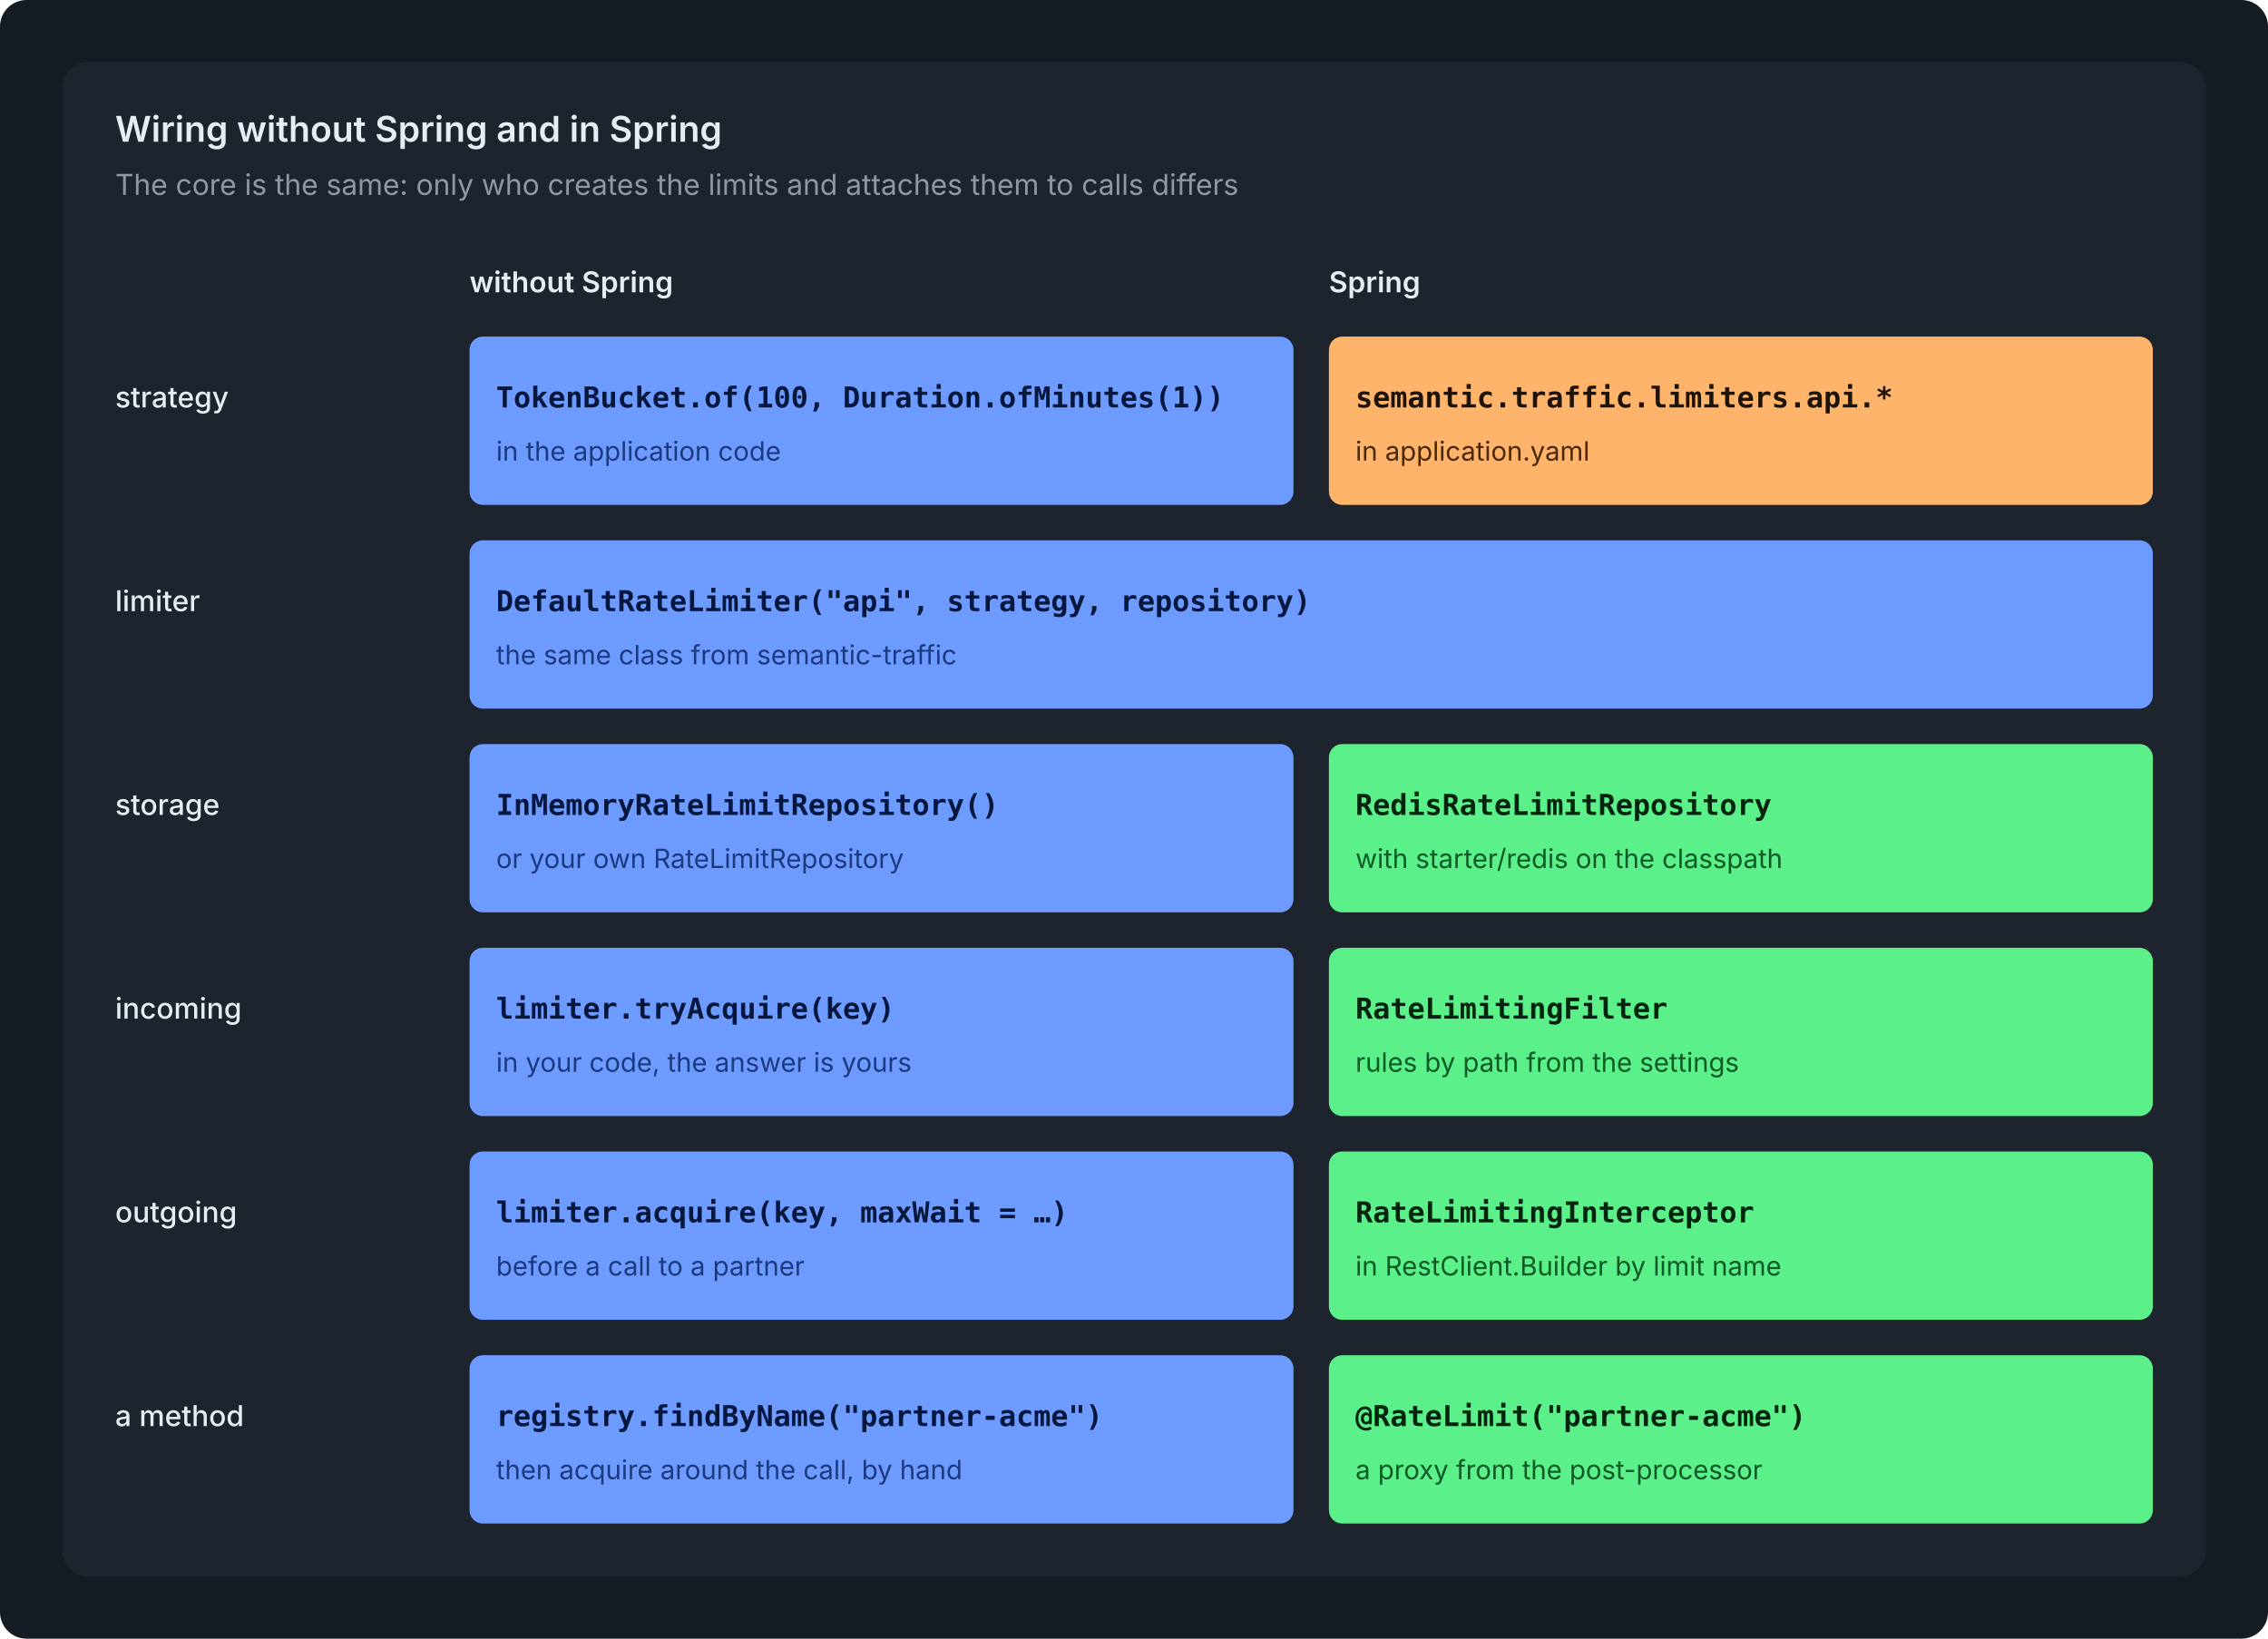
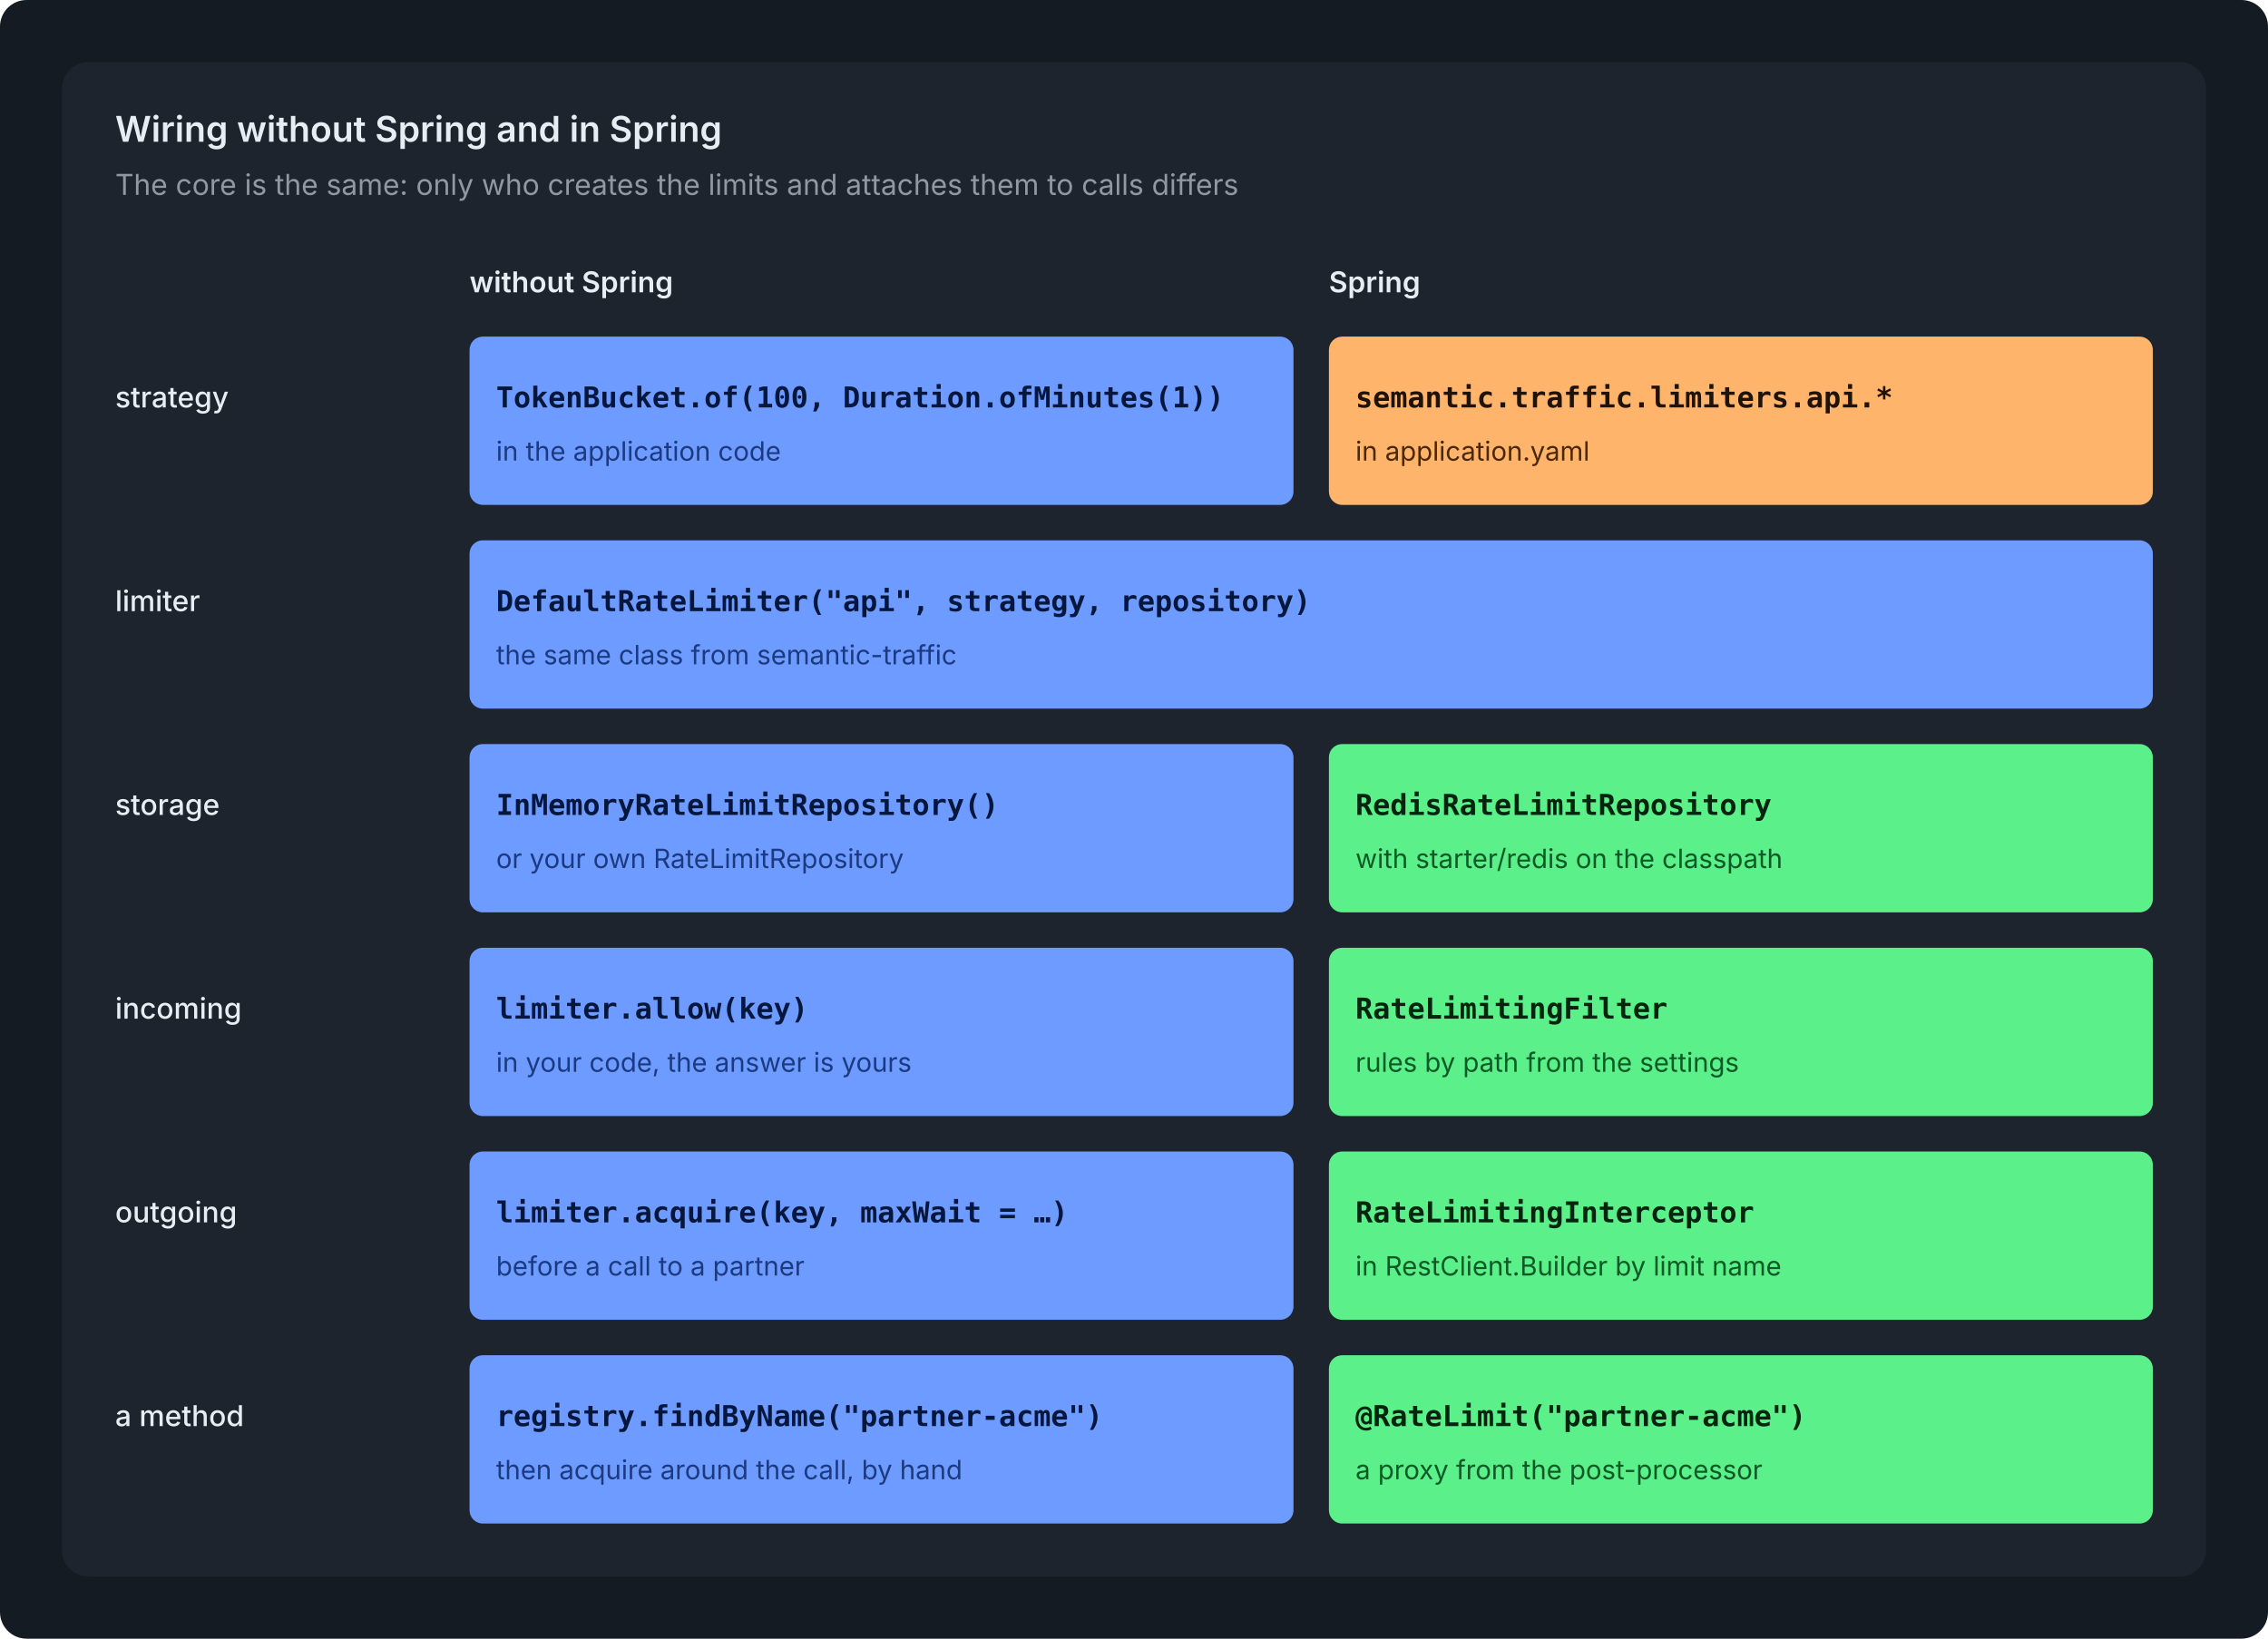
<svg xmlns="http://www.w3.org/2000/svg" viewBox="0 0 1024 740" width="1024" height="740" role="img">
  <rect width="1024" height="740" rx="12" fill="#151B23" />
  <g transform="translate(12,12)">
    <rect x="16" y="16" width="968" height="684" rx="12" fill="#1D242D" />
    <text x="40.0" y="52.0" font-family="-apple-system, BlinkMacSystemFont, 'Segoe UI', Inter, Helvetica, Arial, sans-serif" font-size="16" font-weight="600" fill="#E6EDF3" text-anchor="start">Wiring without Spring and in Spring</text>
    <text x="40.0" y="76.0" font-family="-apple-system, BlinkMacSystemFont, 'Segoe UI', Inter, Helvetica, Arial, sans-serif" font-size="13" font-weight="400" fill="#9198A1" text-anchor="start">The core is the same: only who creates the limits and attaches them to calls differs</text>
    <text x="200.0" y="120.0" font-family="-apple-system, BlinkMacSystemFont, 'Segoe UI', Inter, Helvetica, Arial, sans-serif" font-size="13" font-weight="600" fill="#E6EDF3" text-anchor="start">without Spring</text>
    <text x="588.0" y="120.0" font-family="-apple-system, BlinkMacSystemFont, 'Segoe UI', Inter, Helvetica, Arial, sans-serif" font-size="13" font-weight="600" fill="#E6EDF3" text-anchor="start">Spring</text>
    <text x="40.0" y="172.0" font-family="-apple-system, BlinkMacSystemFont, 'Segoe UI', Inter, Helvetica, Arial, sans-serif" font-size="13" font-weight="500" fill="#E6EDF3" text-anchor="start">strategy</text>
    <rect x="200.0" y="140.0" width="372.0" height="76.0" rx="6" fill="#6E9BFF" />
    <text x="212.0" y="172.0" font-family="ui-monospace, SFMono-Regular, 'SF Mono', Menlo, Consolas, monospace" font-size="13" font-weight="600" fill="#06173D" text-anchor="start">TokenBucket.of(100, Duration.ofMinutes(1))</text>
    <text x="212.0" y="196.0" font-family="-apple-system, BlinkMacSystemFont, 'Segoe UI', Inter, Helvetica, Arial, sans-serif" font-size="12" font-weight="400" fill="#1B3A80" text-anchor="start">in the application code</text>
    <rect x="588.0" y="140.0" width="372.0" height="76.0" rx="6" fill="#FFB46B" />
    <text x="600.0" y="172.0" font-family="ui-monospace, SFMono-Regular, 'SF Mono', Menlo, Consolas, monospace" font-size="13" font-weight="600" fill="#1F1206" text-anchor="start">semantic.traffic.limiters.api.*</text>
    <text x="600.0" y="196.0" font-family="-apple-system, BlinkMacSystemFont, 'Segoe UI', Inter, Helvetica, Arial, sans-serif" font-size="12" font-weight="400" fill="#4A2808" text-anchor="start">in application.yaml</text>
    <text x="40.0" y="264.0" font-family="-apple-system, BlinkMacSystemFont, 'Segoe UI', Inter, Helvetica, Arial, sans-serif" font-size="13" font-weight="500" fill="#E6EDF3" text-anchor="start">limiter</text>
    <rect x="200.0" y="232.0" width="760.0" height="76.0" rx="6" fill="#6E9BFF" />
    <text x="212.0" y="264.0" font-family="ui-monospace, SFMono-Regular, 'SF Mono', Menlo, Consolas, monospace" font-size="13" font-weight="600" fill="#06173D" text-anchor="start">DefaultRateLimiter("api", strategy, repository)</text>
    <text x="212.0" y="288.0" font-family="-apple-system, BlinkMacSystemFont, 'Segoe UI', Inter, Helvetica, Arial, sans-serif" font-size="12" font-weight="400" fill="#1B3A80" text-anchor="start">the same class from semantic-traffic</text>
    <text x="40.0" y="356.0" font-family="-apple-system, BlinkMacSystemFont, 'Segoe UI', Inter, Helvetica, Arial, sans-serif" font-size="13" font-weight="500" fill="#E6EDF3" text-anchor="start">storage</text>
    <rect x="200.0" y="324.0" width="372.0" height="76.0" rx="6" fill="#6E9BFF" />
    <text x="212.0" y="356.0" font-family="ui-monospace, SFMono-Regular, 'SF Mono', Menlo, Consolas, monospace" font-size="13" font-weight="600" fill="#06173D" text-anchor="start">InMemoryRateLimitRepository()</text>
    <text x="212.0" y="380.0" font-family="-apple-system, BlinkMacSystemFont, 'Segoe UI', Inter, Helvetica, Arial, sans-serif" font-size="12" font-weight="400" fill="#1B3A80" text-anchor="start">or your own RateLimitRepository</text>
    <rect x="588.0" y="324.0" width="372.0" height="76.0" rx="6" fill="#5BF08A" />
    <text x="600.0" y="356.0" font-family="ui-monospace, SFMono-Regular, 'SF Mono', Menlo, Consolas, monospace" font-size="13" font-weight="600" fill="#03240E" text-anchor="start">RedisRateLimitRepository</text>
    <text x="600.0" y="380.0" font-family="-apple-system, BlinkMacSystemFont, 'Segoe UI', Inter, Helvetica, Arial, sans-serif" font-size="12" font-weight="400" fill="#0D5A26" text-anchor="start">with starter/redis on the classpath</text>
    <text x="40.0" y="448.0" font-family="-apple-system, BlinkMacSystemFont, 'Segoe UI', Inter, Helvetica, Arial, sans-serif" font-size="13" font-weight="500" fill="#E6EDF3" text-anchor="start">incoming</text>
    <rect x="200.0" y="416.0" width="372.0" height="76.0" rx="6" fill="#6E9BFF" />
-     <text x="212.0" y="448.0" font-family="ui-monospace, SFMono-Regular, 'SF Mono', Menlo, Consolas, monospace" font-size="13" font-weight="600" fill="#06173D" text-anchor="start">limiter.tryAcquire(key)</text>
+     <text x="212.0" y="448.0" font-family="ui-monospace, SFMono-Regular, 'SF Mono', Menlo, Consolas, monospace" font-size="13" font-weight="600" fill="#06173D" text-anchor="start">limiter.allow(key)</text>
    <text x="212.0" y="472.0" font-family="-apple-system, BlinkMacSystemFont, 'Segoe UI', Inter, Helvetica, Arial, sans-serif" font-size="12" font-weight="400" fill="#1B3A80" text-anchor="start">in your code, the answer is yours</text>
    <rect x="588.0" y="416.0" width="372.0" height="76.0" rx="6" fill="#5BF08A" />
    <text x="600.0" y="448.0" font-family="ui-monospace, SFMono-Regular, 'SF Mono', Menlo, Consolas, monospace" font-size="13" font-weight="600" fill="#03240E" text-anchor="start">RateLimitingFilter</text>
    <text x="600.0" y="472.0" font-family="-apple-system, BlinkMacSystemFont, 'Segoe UI', Inter, Helvetica, Arial, sans-serif" font-size="12" font-weight="400" fill="#0D5A26" text-anchor="start">rules by path from the settings</text>
    <text x="40.0" y="540.0" font-family="-apple-system, BlinkMacSystemFont, 'Segoe UI', Inter, Helvetica, Arial, sans-serif" font-size="13" font-weight="500" fill="#E6EDF3" text-anchor="start">outgoing</text>
    <rect x="200.0" y="508.0" width="372.0" height="76.0" rx="6" fill="#6E9BFF" />
    <text x="212.0" y="540.0" font-family="ui-monospace, SFMono-Regular, 'SF Mono', Menlo, Consolas, monospace" font-size="13" font-weight="600" fill="#06173D" text-anchor="start">limiter.acquire(key, maxWait = …)</text>
    <text x="212.0" y="564.0" font-family="-apple-system, BlinkMacSystemFont, 'Segoe UI', Inter, Helvetica, Arial, sans-serif" font-size="12" font-weight="400" fill="#1B3A80" text-anchor="start">before a call to a partner</text>
    <rect x="588.0" y="508.0" width="372.0" height="76.0" rx="6" fill="#5BF08A" />
    <text x="600.0" y="540.0" font-family="ui-monospace, SFMono-Regular, 'SF Mono', Menlo, Consolas, monospace" font-size="13" font-weight="600" fill="#03240E" text-anchor="start">RateLimitingInterceptor</text>
    <text x="600.0" y="564.0" font-family="-apple-system, BlinkMacSystemFont, 'Segoe UI', Inter, Helvetica, Arial, sans-serif" font-size="12" font-weight="400" fill="#0D5A26" text-anchor="start">in RestClient.Builder by limit name</text>
    <text x="40.0" y="632.0" font-family="-apple-system, BlinkMacSystemFont, 'Segoe UI', Inter, Helvetica, Arial, sans-serif" font-size="13" font-weight="500" fill="#E6EDF3" text-anchor="start">a method</text>
    <rect x="200.0" y="600.0" width="372.0" height="76.0" rx="6" fill="#6E9BFF" />
    <text x="212.0" y="632.0" font-family="ui-monospace, SFMono-Regular, 'SF Mono', Menlo, Consolas, monospace" font-size="13" font-weight="600" fill="#06173D" text-anchor="start">registry.findByName("partner-acme")</text>
    <text x="212.0" y="656.0" font-family="-apple-system, BlinkMacSystemFont, 'Segoe UI', Inter, Helvetica, Arial, sans-serif" font-size="12" font-weight="400" fill="#1B3A80" text-anchor="start">then acquire around the call, by hand</text>
    <rect x="588.0" y="600.0" width="372.0" height="76.0" rx="6" fill="#5BF08A" />
    <text x="600.0" y="632.0" font-family="ui-monospace, SFMono-Regular, 'SF Mono', Menlo, Consolas, monospace" font-size="13" font-weight="600" fill="#03240E" text-anchor="start">@RateLimit("partner-acme")</text>
    <text x="600.0" y="656.0" font-family="-apple-system, BlinkMacSystemFont, 'Segoe UI', Inter, Helvetica, Arial, sans-serif" font-size="12" font-weight="400" fill="#0D5A26" text-anchor="start">a proxy from the post-processor</text>
  </g>
</svg>
